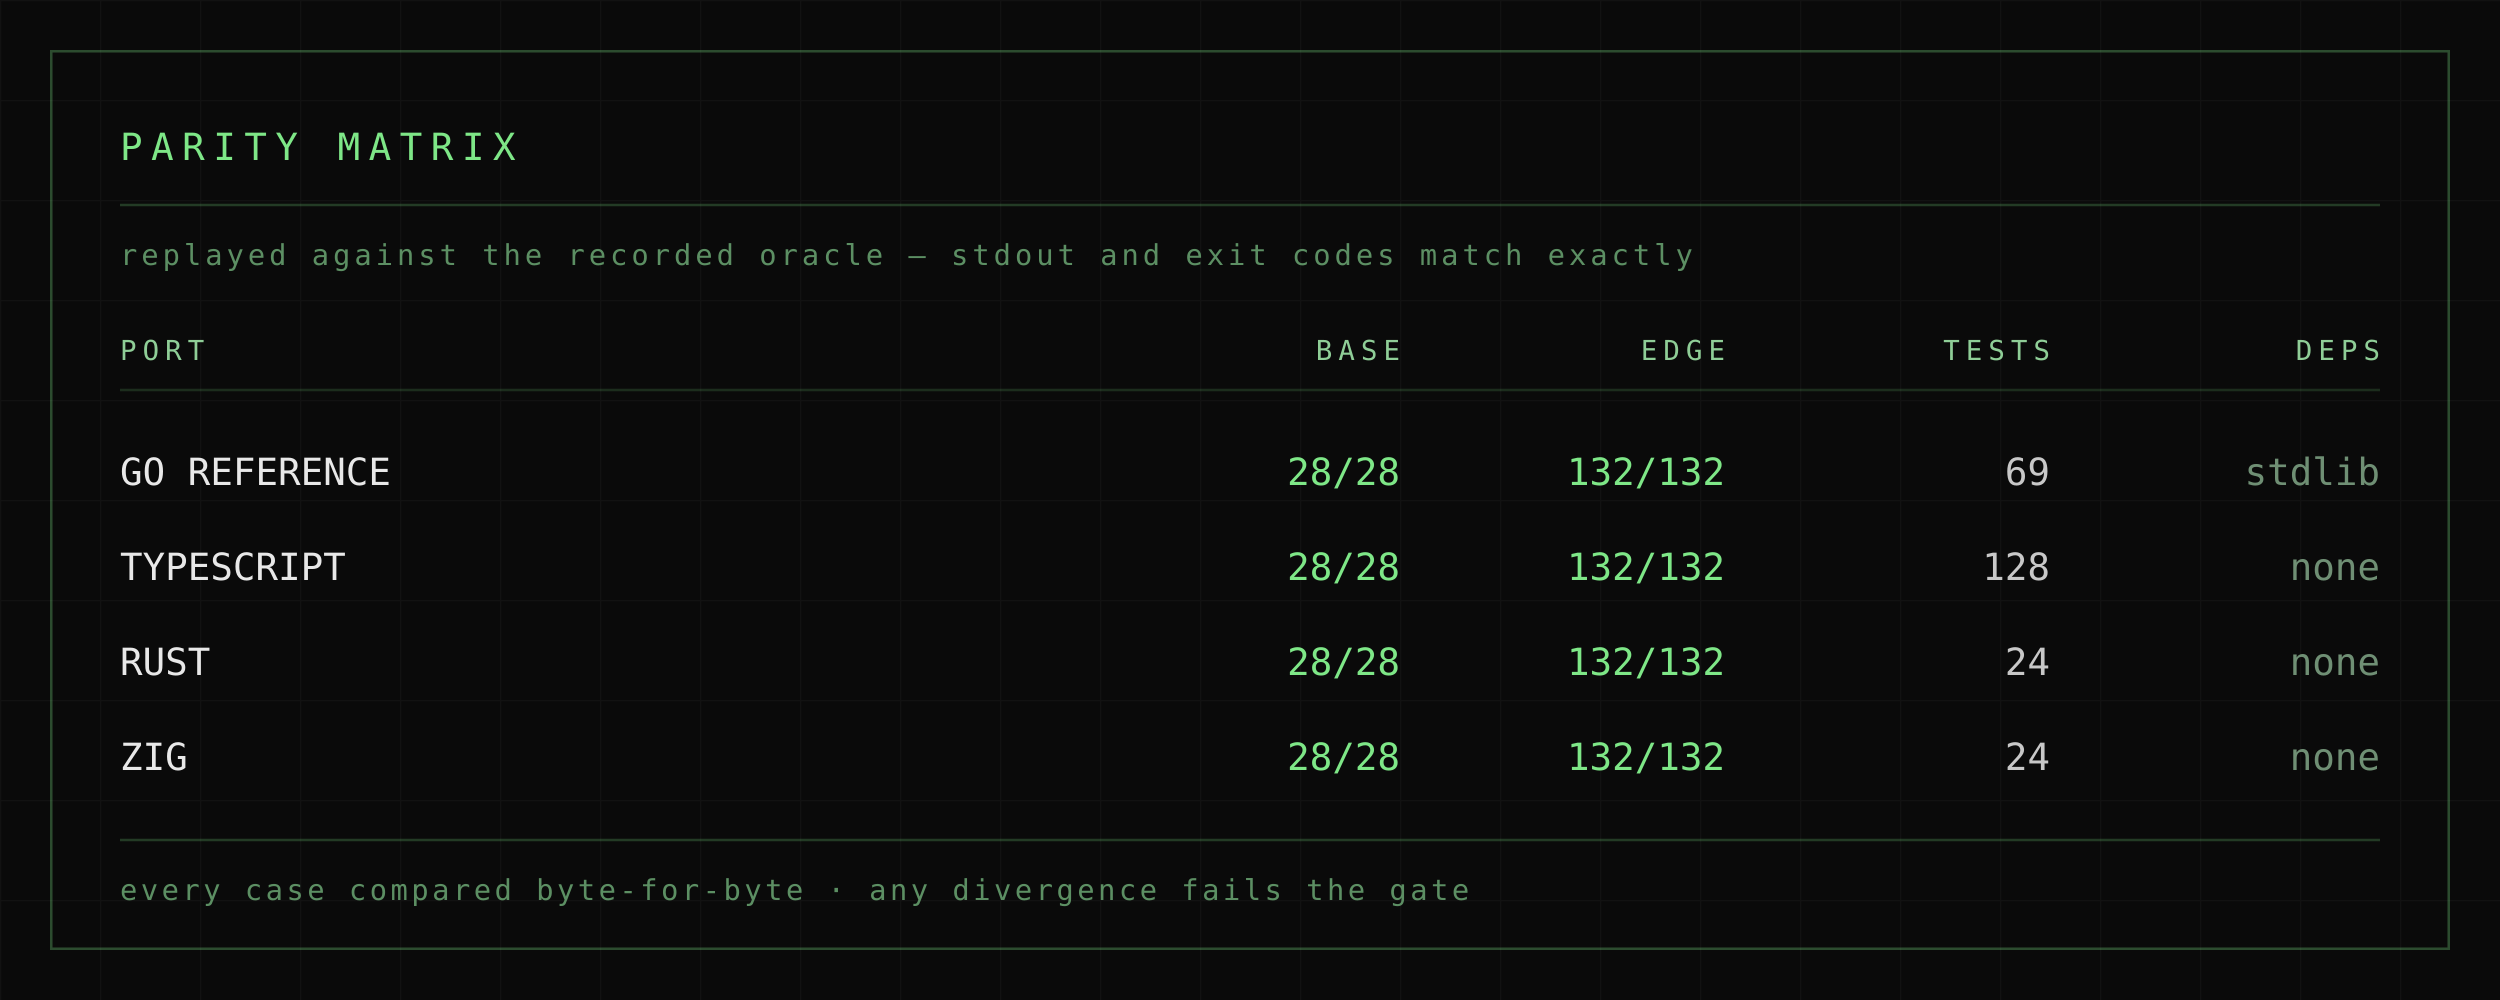
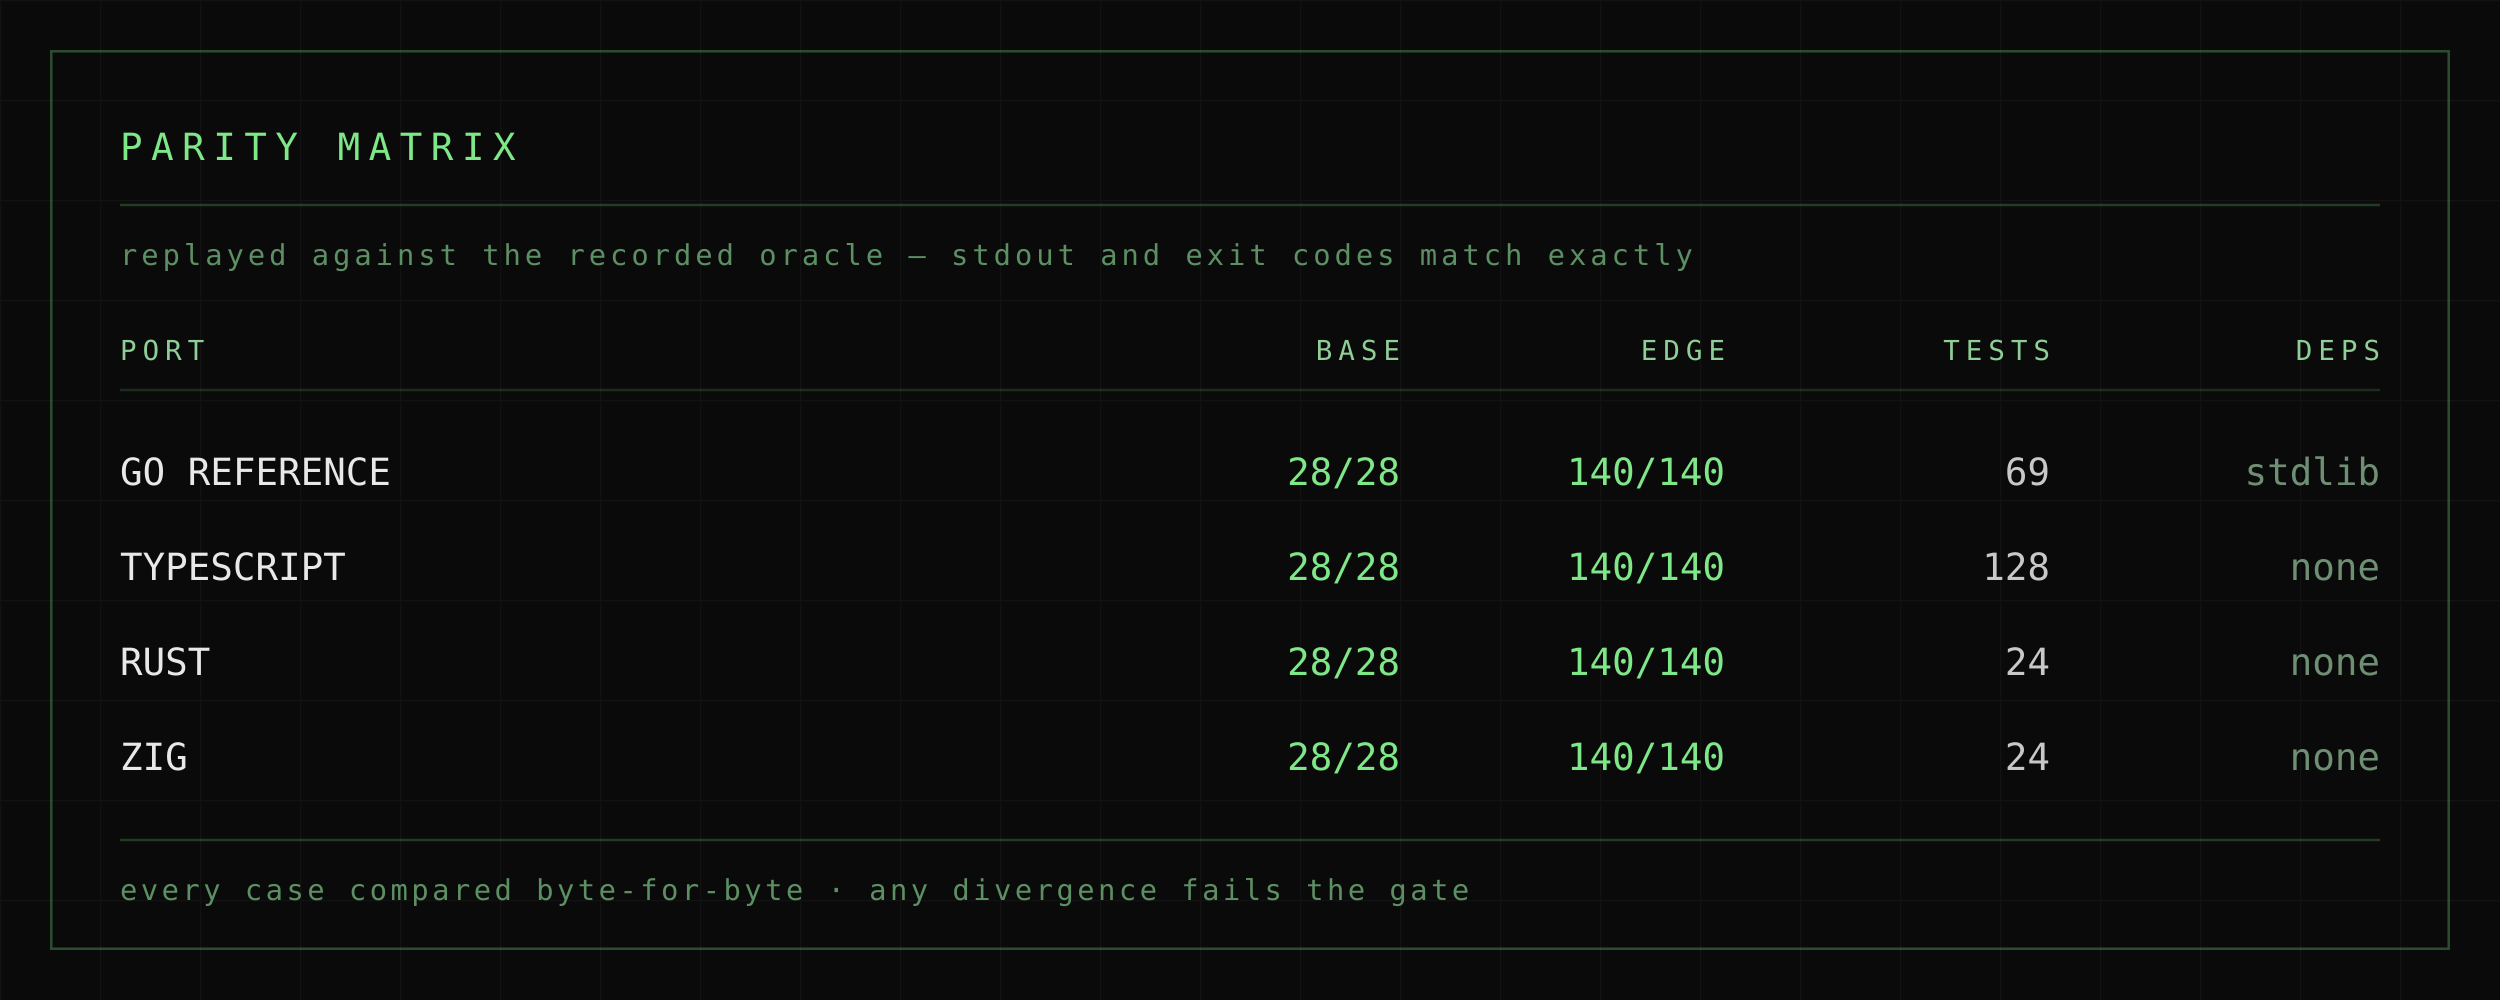
- <svg xmlns="http://www.w3.org/2000/svg" viewBox="0 0 1000 400" width="1000" height="400" role="img" aria-label="OwnScout parity matrix: every port replays 28 base and 132 edge cases byte-for-byte">
+ <svg xmlns="http://www.w3.org/2000/svg" viewBox="0 0 1000 400" width="1000" height="400" role="img" aria-label="OwnScout parity matrix: every port replays 28 base and 140 edge cases byte-for-byte">
  <defs>
    <pattern id="grid" width="40" height="40" patternUnits="userSpaceOnUse">
      <path d="M40 0H0V40" fill="none" stroke="#ffffff" stroke-opacity="0.035" stroke-width="1" />
    </pattern>
  </defs>
  <rect width="1000" height="400" fill="#0a0a0a" />
  <rect width="1000" height="400" fill="url(#grid)" />
  <rect x="20.5" y="20.5" width="959" height="359" fill="none" stroke="#7ee787" stroke-opacity="0.3" />
  <text x="48" y="64" font-family="ui-monospace, SFMono-Regular, Menlo, Consolas, monospace" font-size="15" fill="#7ee787" letter-spacing="3.4">PARITY MATRIX</text>
  <line x1="48" y1="82" x2="952" y2="82" stroke="#7ee787" stroke-opacity="0.22" stroke-width="1" />
  <text x="48" y="106" font-family="ui-monospace, SFMono-Regular, Menlo, Consolas, monospace" font-size="11.5" fill="#5c8f63" letter-spacing="1.6">replayed against the recorded oracle — stdout and exit codes match exactly</text>
  <g font-family="ui-monospace, SFMono-Regular, Menlo, Consolas, monospace" font-size="11" fill="#8fce97" letter-spacing="2.4">
    <text x="48" y="144">PORT</text>
    <text x="560" y="144" text-anchor="end">BASE</text>
    <text x="690" y="144" text-anchor="end">EDGE</text>
    <text x="820" y="144" text-anchor="end">TESTS</text>
    <text x="952" y="144" text-anchor="end">DEPS</text>
  </g>
  <line x1="48" y1="156" x2="952" y2="156" stroke="#7ee787" stroke-opacity="0.16" stroke-width="1" />
  <g font-family="ui-monospace, SFMono-Regular, Menlo, Consolas, monospace" font-size="15">
    <g>
      <text x="48" y="194" fill="#e8e8e8">GO REFERENCE</text>
      <text x="560" y="194" text-anchor="end" fill="#7ee787">28/28</text>
-       <text x="690" y="194" text-anchor="end" fill="#7ee787">132/132</text>
+       <text x="690" y="194" text-anchor="end" fill="#7ee787">140/140</text>
      <text x="820" y="194" text-anchor="end" fill="#c8c8c8">69</text>
      <text x="952" y="194" text-anchor="end" fill="#6f8f74">stdlib</text>
    </g>
    <g>
      <text x="48" y="232" fill="#e8e8e8">TYPESCRIPT</text>
      <text x="560" y="232" text-anchor="end" fill="#7ee787">28/28</text>
-       <text x="690" y="232" text-anchor="end" fill="#7ee787">132/132</text>
+       <text x="690" y="232" text-anchor="end" fill="#7ee787">140/140</text>
      <text x="820" y="232" text-anchor="end" fill="#c8c8c8">128</text>
      <text x="952" y="232" text-anchor="end" fill="#6f8f74">none</text>
    </g>
    <g>
      <text x="48" y="270" fill="#e8e8e8">RUST</text>
      <text x="560" y="270" text-anchor="end" fill="#7ee787">28/28</text>
-       <text x="690" y="270" text-anchor="end" fill="#7ee787">132/132</text>
+       <text x="690" y="270" text-anchor="end" fill="#7ee787">140/140</text>
      <text x="820" y="270" text-anchor="end" fill="#c8c8c8">24</text>
      <text x="952" y="270" text-anchor="end" fill="#6f8f74">none</text>
    </g>
    <g>
      <text x="48" y="308" fill="#e8e8e8">ZIG</text>
      <text x="560" y="308" text-anchor="end" fill="#7ee787">28/28</text>
-       <text x="690" y="308" text-anchor="end" fill="#7ee787">132/132</text>
+       <text x="690" y="308" text-anchor="end" fill="#7ee787">140/140</text>
      <text x="820" y="308" text-anchor="end" fill="#c8c8c8">24</text>
      <text x="952" y="308" text-anchor="end" fill="#6f8f74">none</text>
    </g>
  </g>
  <line x1="48" y1="336" x2="952" y2="336" stroke="#7ee787" stroke-opacity="0.22" stroke-width="1" />
  <text x="48" y="360" font-family="ui-monospace, SFMono-Regular, Menlo, Consolas, monospace" font-size="11.5" fill="#5c8f63" letter-spacing="1.4">every case compared byte-for-byte · any divergence fails the gate</text>
</svg>
